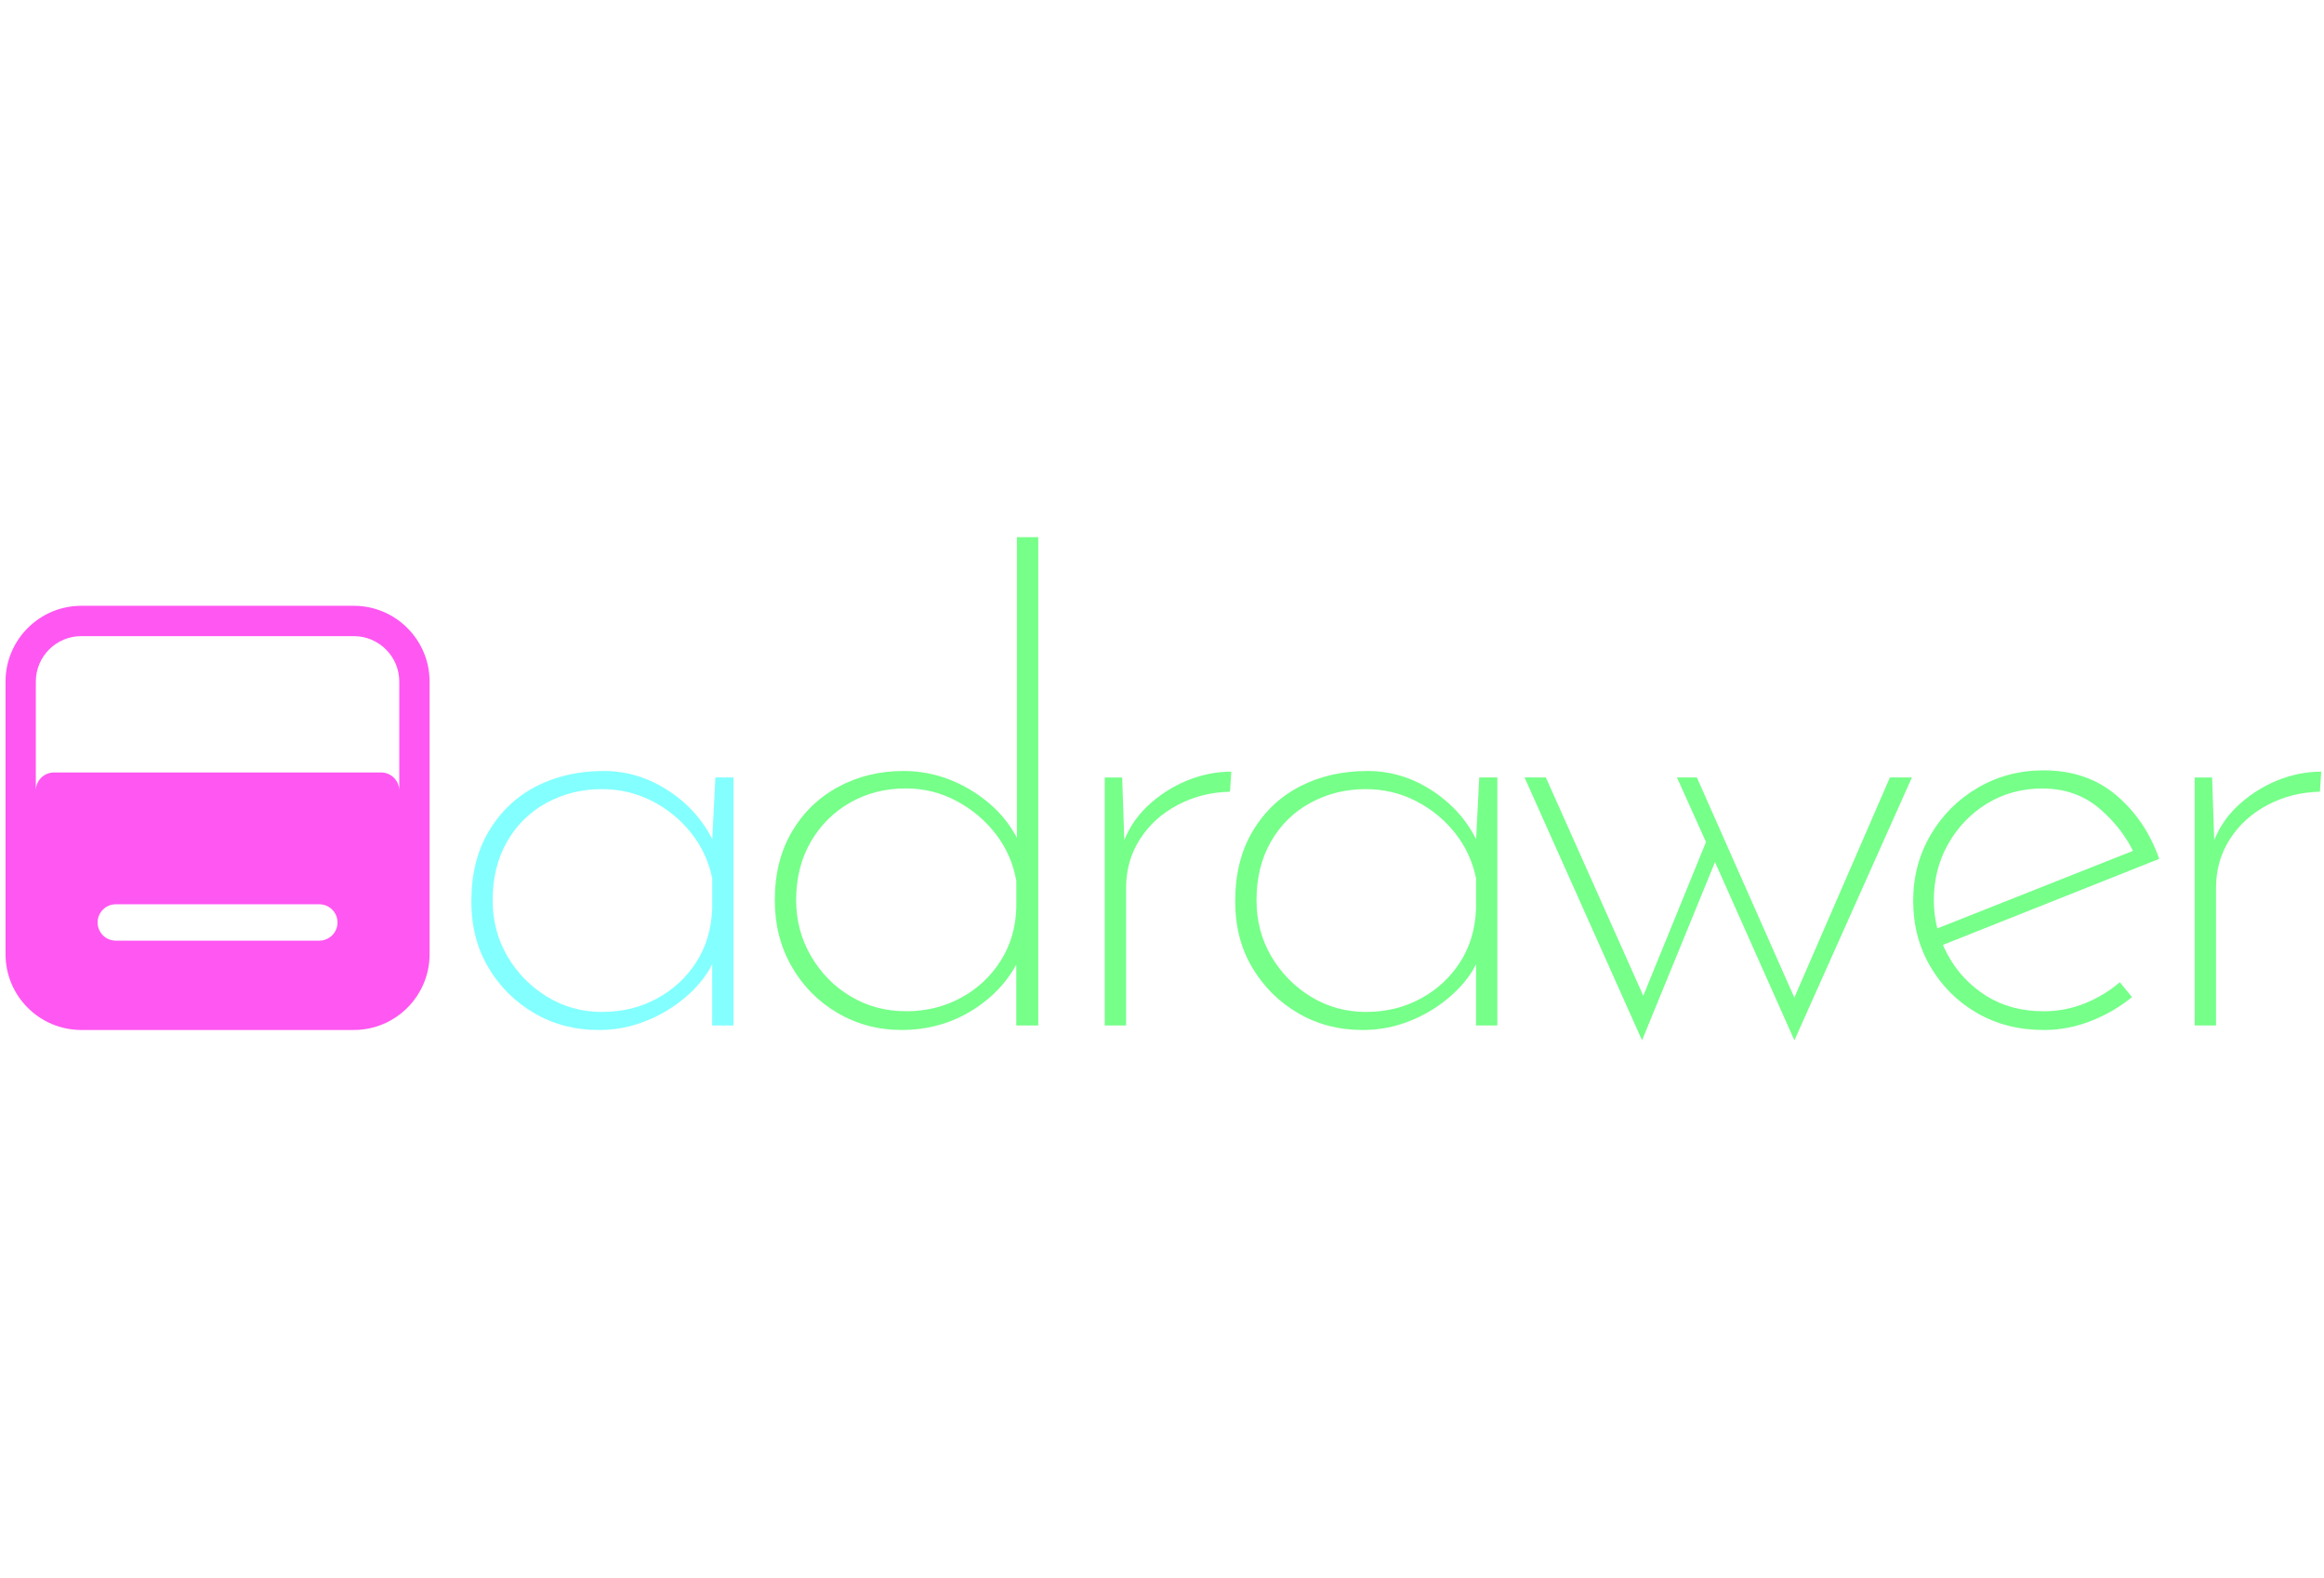
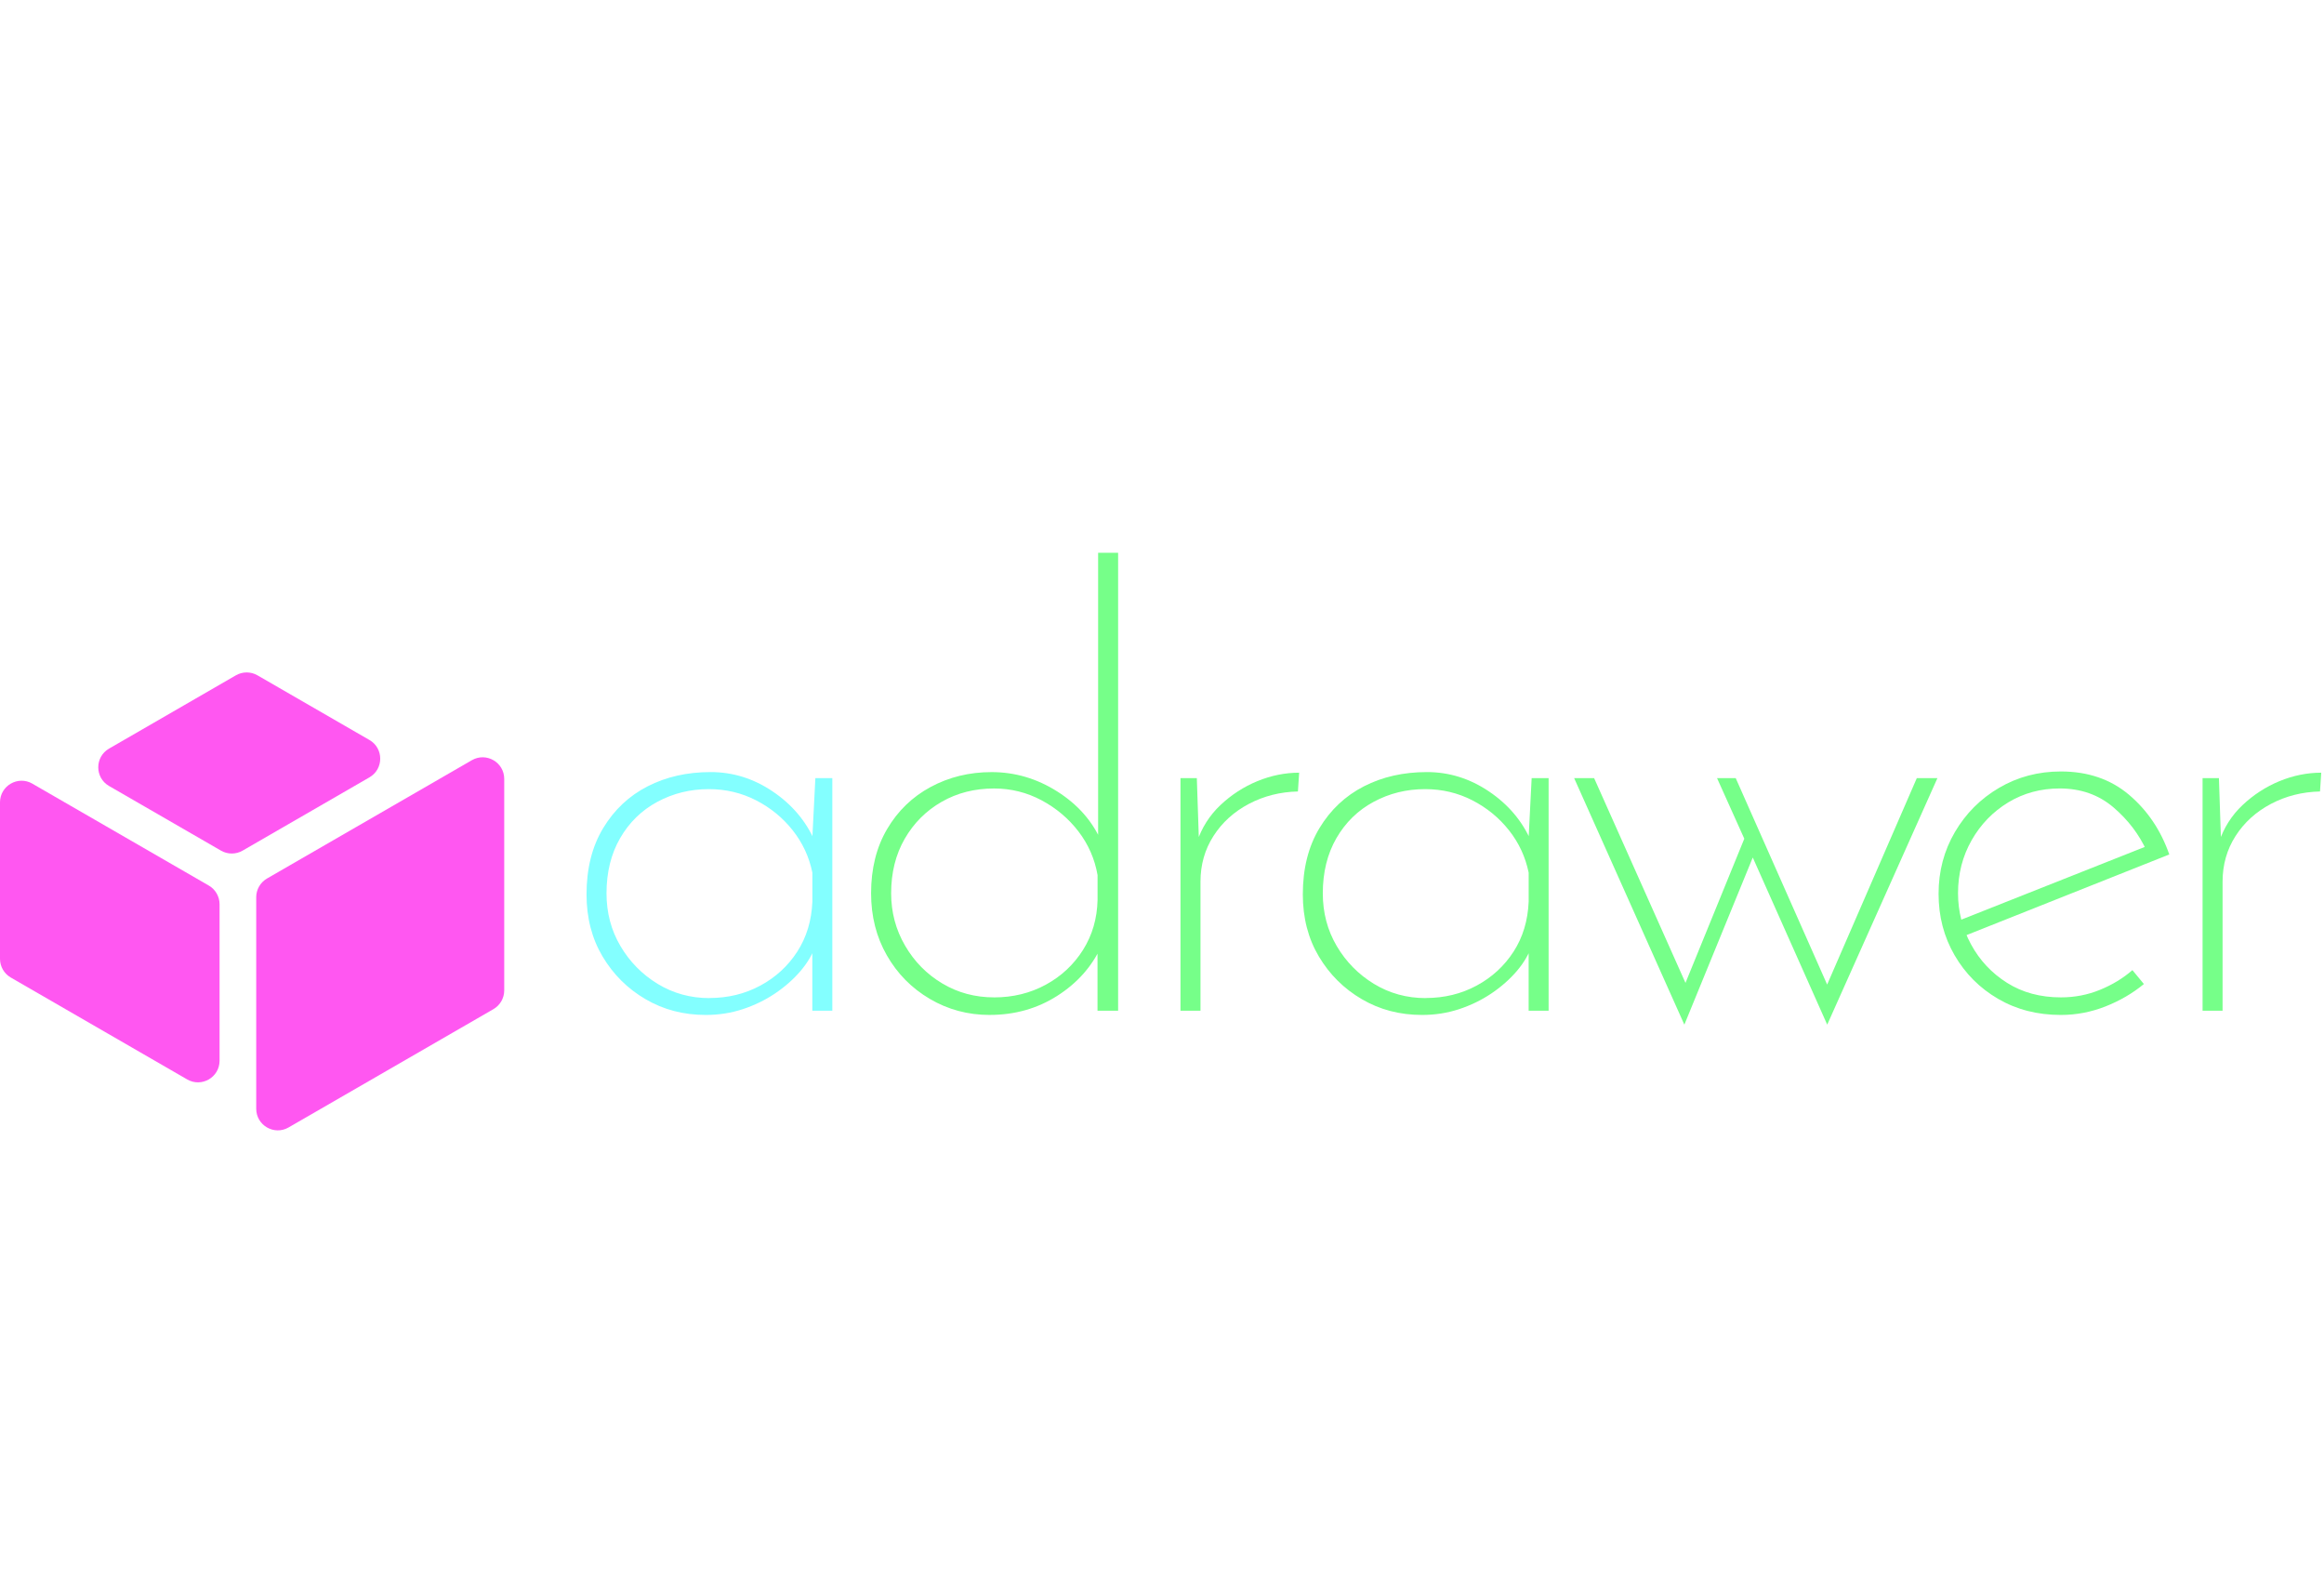
<svg xmlns="http://www.w3.org/2000/svg" id="Capa_3" version="1.1" viewBox="0 0 840 570">
  <defs>
    <style>
      .st0 {
        fill: #ff57f1;
      }

      .st1 {
        fill: #76ff89;
      }

      .st2 {
        fill: #83ffff;
      }
    </style>
  </defs>
  <g>
-     <path class="st2" d="M216.34,372.17c-8.56,0-16.3-2.02-23.22-6.07-6.93-4.04-12.45-9.53-16.57-16.45-4.12-6.92-6.18-14.89-6.18-23.92,0-9.96,2.13-18.47,6.42-25.56,4.27-7.08,10-12.45,17.15-16.1s15.24-5.48,24.27-5.48c8.56,0,16.53,2.49,23.92,7.47,7.39,4.98,12.8,11.36,16.22,19.14l-1.17,3.26,1.4-27.54h6.54v89.62h-7.71v-29.17l1.4,3.73c-1.25,3.58-3.23,6.96-5.95,10.15-2.72,3.19-5.99,6.07-9.8,8.64-3.81,2.56-7.98,4.59-12.49,6.07-4.51,1.48-9.26,2.22-14.23,2.22h0ZM217.74,365.64c7.16,0,13.69-1.59,19.61-4.78,5.91-3.18,10.66-7.55,14.24-13.07,3.57-5.52,5.52-11.94,5.83-19.26v-11.2c-1.25-6.07-3.77-11.51-7.59-16.33s-8.52-8.67-14.12-11.55c-5.6-2.87-11.67-4.31-18.2-4.31-7.16,0-13.77,1.63-19.84,4.9-6.07,3.26-10.85,7.94-14.35,14s-5.25,13.15-5.25,21.24c0,7.47,1.78,14.24,5.36,20.31,3.57,6.07,8.36,10.93,14.35,14.59,5.99,3.65,12.64,5.48,19.96,5.48v-.02Z" />
-     <path class="st1" d="M325.8,372.17c-8.41,0-16.1-2.06-23.11-6.18s-12.53-9.72-16.57-16.8c-4.05-7.08-6.07-15.05-6.07-23.92,0-9.49,2.06-17.73,6.18-24.74,4.12-7,9.72-12.41,16.8-16.22,7.08-3.81,14.89-5.72,23.46-5.72,9.02,0,17.46,2.49,25.32,7.47,7.86,4.98,13.5,11.36,16.92,19.14l-1.17,3.96v-115.06h7.71v176.44h-7.94v-29.17l1.4,4.43c-3.58,7.78-9.22,14.12-16.92,19.02s-16.37,7.35-26.02,7.35h0ZM327.43,365.41c7.32,0,13.96-1.63,19.96-4.9,5.99-3.26,10.77-7.74,14.35-13.42,3.57-5.68,5.44-12.1,5.6-19.26v-9.57c-1.09-6.22-3.54-11.82-7.35-16.8-3.81-4.97-8.56-8.99-14.23-12.02-5.68-3.03-11.79-4.55-18.32-4.55-7.47,0-14.2,1.71-20.19,5.13-5.99,3.42-10.74,8.17-14.24,14.23s-5.25,13.07-5.25,21.01c0,7.32,1.78,14.04,5.36,20.19,3.57,6.15,8.36,11.01,14.35,14.58,5.99,3.58,12.64,5.36,19.96,5.36v.02Z" />
-     <path class="st1" d="M405.61,280.92l.93,27.77-.93-3.03c1.87-5.6,4.9-10.39,9.1-14.35,4.2-3.96,8.95-7.04,14.24-9.22,5.29-2.17,10.66-3.26,16.1-3.26l-.47,7.24c-6.85.16-13.15,1.75-18.9,4.78s-10.31,7.16-13.65,12.37c-3.35,5.21-5.01,11.09-5.01,17.62v49.71h-7.71v-89.62h6.3,0Z" />
-     <path class="st1" d="M492.43,372.17c-8.56,0-16.3-2.02-23.22-6.07-6.93-4.04-12.45-9.53-16.57-16.45-4.12-6.92-6.18-14.89-6.18-23.92,0-9.96,2.13-18.47,6.42-25.56,4.27-7.08,10-12.45,17.15-16.1s15.24-5.48,24.27-5.48c8.56,0,16.53,2.49,23.92,7.47,7.39,4.98,12.8,11.36,16.22,19.14l-1.17,3.26,1.4-27.54h6.54v89.62h-7.7v-29.17l1.4,3.73c-1.25,3.58-3.23,6.96-5.95,10.15-2.72,3.19-5.99,6.07-9.8,8.64-3.81,2.56-7.98,4.59-12.49,6.07-4.51,1.48-9.26,2.22-14.24,2.22h0ZM493.83,365.64c7.16,0,13.69-1.59,19.61-4.78,5.91-3.18,10.66-7.55,14.24-13.07,3.57-5.52,5.52-11.94,5.83-19.26v-11.2c-1.25-6.07-3.77-11.51-7.59-16.33s-8.52-8.67-14.12-11.55c-5.6-2.87-11.67-4.31-18.2-4.31-7.16,0-13.77,1.63-19.84,4.9-6.07,3.26-10.85,7.94-14.35,14-3.5,6.07-5.25,13.15-5.25,21.24,0,7.47,1.78,14.24,5.36,20.31,3.57,6.07,8.36,10.93,14.35,14.59,5.99,3.65,12.64,5.48,19.96,5.48v-.02Z" />
-     <path class="st1" d="M613.32,280.92l36.18,81.68h-1.87l35.48-81.68h7.94l-42.47,94.99-28.7-64.41-26.37,64.41-42.47-94.99h7.7l36.88,82.62-2.8-.93,23.81-58.35-10.5-23.34h7.24-.02Z" />
-     <path class="st1" d="M738.65,372.17c-9.03,0-17.07-2.06-24.16-6.18-7.08-4.12-12.68-9.72-16.8-16.8-4.12-7.08-6.18-14.97-6.18-23.69s2.1-16.64,6.3-23.81c4.2-7.16,9.88-12.84,17.03-17.03,7.16-4.2,15.09-6.3,23.81-6.3,10.42,0,19.18,3,26.26,8.99,7.08,5.99,12.25,13.65,15.52,22.99l-79.82,31.74-2.33-5.83,75.38-29.87-1.87,2.8c-2.96-6.54-7.28-12.21-12.95-17.03-5.68-4.82-12.57-7.24-20.66-7.24-7.32,0-13.92,1.79-19.84,5.36-5.91,3.58-10.62,8.45-14.12,14.58-3.5,6.15-5.25,12.95-5.25,20.42,0,7,1.67,13.58,5.01,19.72s7.97,11.09,13.89,14.82c5.91,3.73,12.84,5.6,20.77,5.6,5.29,0,10.31-.97,15.05-2.91,4.74-1.94,8.91-4.47,12.49-7.59l4.43,5.36c-4.35,3.58-9.3,6.46-14.82,8.64-5.52,2.18-11.24,3.27-17.15,3.27h0Z" />
-     <path class="st1" d="M799.56,280.92l.93,27.77-.93-3.03c1.87-5.6,4.9-10.39,9.11-14.35s8.95-7.04,14.23-9.22c5.29-2.17,10.66-3.26,16.1-3.26l-.47,7.24c-6.85.16-13.15,1.75-18.9,4.78s-10.31,7.16-13.65,12.37c-3.35,5.21-5.01,11.09-5.01,17.62v49.71h-7.71v-89.62h6.3Z" />
+     <path class="st2" d="M255.11,366.74c-8.03,0-15.29-1.89-21.77-5.69-6.5-3.79-11.67-8.94-15.54-15.43-3.86-6.49-5.8-13.96-5.8-22.43,0-9.34,2-17.32,6.02-23.97,4-6.64,9.38-11.67,16.08-15.1s14.29-5.14,22.76-5.14c8.03,0,15.5,2.33,22.43,7s12,10.65,15.21,17.95l-1.1,3.06,1.31-25.83h6.13v84.04h-7.23v-27.35l1.31,3.5c-1.17,3.36-3.03,6.53-5.58,9.52s-5.62,5.69-9.19,8.1c-3.57,2.4-7.48,4.3-11.71,5.69-4.23,1.39-8.68,2.08-13.34,2.08h0ZM256.42,360.62c6.71,0,12.84-1.49,18.39-4.48,5.54-2.98,10-7.08,13.35-12.26,3.35-5.18,5.18-11.2,5.47-18.06v-10.5c-1.17-5.69-3.54-10.79-7.12-15.31s-7.99-8.13-13.24-10.83c-5.25-2.69-10.94-4.04-17.07-4.04-6.71,0-12.91,1.53-18.6,4.59-5.69,3.06-10.17,7.45-13.46,13.13-3.28,5.68-4.92,12.33-4.92,19.92,0,7,1.67,13.35,5.03,19.05,3.35,5.69,7.84,10.25,13.46,13.68,5.62,3.42,11.85,5.14,18.72,5.14v-.02h0Z" />
+     <path class="st1" d="M357.75,366.74c-7.89,0-15.1-1.93-21.67-5.8-6.57-3.86-11.75-9.11-15.54-15.75-3.8-6.64-5.69-14.11-5.69-22.43,0-8.9,1.93-16.63,5.8-23.2,3.86-6.56,9.11-11.64,15.75-15.21s13.96-5.36,22-5.36c8.46,0,16.37,2.33,23.74,7,7.37,4.67,12.66,10.65,15.87,17.95l-1.1,3.71v-107.9h7.23v165.45h-7.45v-27.35l1.31,4.15c-3.36,7.3-8.65,13.24-15.87,17.84s-15.35,6.89-24.4,6.89h0ZM359.28,360.4c6.86,0,13.09-1.53,18.72-4.59,5.62-3.06,10.1-7.26,13.46-12.58,3.35-5.33,5.1-11.35,5.25-18.06v-8.97c-1.02-5.83-3.32-11.08-6.89-15.75-3.57-4.66-8.03-8.43-13.34-11.27-5.33-2.84-11.06-4.27-17.18-4.27-7,0-13.32,1.6-18.93,4.81s-10.07,7.66-13.35,13.34c-3.28,5.68-4.92,12.26-4.92,19.7,0,6.86,1.67,13.17,5.03,18.93,3.35,5.77,7.84,10.32,13.46,13.67,5.62,3.36,11.85,5.03,18.72,5.03v.02h0Z" />
+     <path class="st1" d="M432.59,281.17l.87,26.04-.87-2.84c1.75-5.25,4.59-9.74,8.53-13.46s8.39-6.6,13.35-8.65c4.96-2.03,10-3.06,15.1-3.06l-.44,6.79c-6.42.15-12.33,1.64-17.72,4.48s-9.67,6.71-12.8,11.6c-3.14,4.89-4.7,10.4-4.7,16.52v46.61h-7.23v-84.04h5.91Z" />
+     <path class="st1" d="M514.01,366.74c-8.03,0-15.29-1.89-21.77-5.69-6.5-3.79-11.67-8.94-15.54-15.43-3.86-6.49-5.8-13.96-5.8-22.43,0-9.34,2-17.32,6.02-23.97,4-6.64,9.38-11.67,16.08-15.1s14.29-5.14,22.76-5.14c8.03,0,15.5,2.33,22.43,7,6.93,4.67,12,10.65,15.21,17.95l-1.1,3.06,1.31-25.83h6.13v84.04h-7.22v-27.35l1.31,3.5c-1.17,3.36-3.03,6.53-5.58,9.52-2.55,2.99-5.62,5.69-9.19,8.1-3.57,2.4-7.48,4.3-11.71,5.69-4.23,1.39-8.68,2.08-13.35,2.08h0ZM515.32,360.62c6.71,0,12.84-1.49,18.39-4.48,5.54-2.98,10-7.08,13.35-12.26,3.35-5.18,5.18-11.2,5.47-18.06v-10.5c-1.17-5.69-3.54-10.79-7.12-15.31s-7.99-8.13-13.24-10.83c-5.25-2.69-10.94-4.04-17.07-4.04-6.71,0-12.91,1.53-18.6,4.59-5.69,3.06-10.17,7.45-13.46,13.13-3.28,5.69-4.92,12.33-4.92,19.92,0,7,1.67,13.35,5.03,19.05,3.35,5.69,7.84,10.25,13.46,13.68,5.62,3.42,11.85,5.14,18.72,5.14v-.02h0Z" />
+     <path class="st1" d="M627.37,281.17l33.93,76.59h-1.75l33.27-76.59h7.45l-39.83,89.08-26.91-60.4-24.73,60.4-39.83-89.08h7.22l34.58,77.48-2.63-.87,22.33-54.72-9.85-21.89h6.79-.05Z" />
+     <path class="st1" d="M744.9,366.74c-8.47,0-16.01-1.93-22.66-5.8-6.64-3.86-11.89-9.11-15.75-15.75-3.86-6.64-5.8-14.04-5.8-22.22s1.97-15.6,5.91-22.33c3.94-6.71,9.26-12.04,15.97-15.97,6.71-3.94,14.15-5.91,22.33-5.91,9.77,0,17.99,2.81,24.63,8.43s11.49,12.8,14.55,21.56l-74.85,29.76-2.18-5.47,70.69-28.01-1.75,2.63c-2.78-6.13-6.83-11.45-12.14-15.97-5.33-4.52-11.79-6.79-19.37-6.79-6.86,0-13.05,1.68-18.6,5.03-5.54,3.36-9.96,7.92-13.24,13.67-3.28,5.77-4.92,12.14-4.92,19.15,0,6.56,1.57,12.73,4.7,18.49s7.47,10.4,13.03,13.9c5.54,3.5,12.04,5.25,19.48,5.25,4.96,0,9.67-.91,14.11-2.73s8.36-4.19,11.71-7.12l4.15,5.03c-4.08,3.36-8.72,6.06-13.9,8.1-5.18,2.04-10.54,3.07-16.08,3.07h0Z" />
+     <path class="st1" d="M802.02,281.17l.87,26.04-.87-2.84c1.75-5.25,4.59-9.74,8.54-13.46s8.39-6.6,13.34-8.65c4.96-2.03,10-3.06,15.1-3.06l-.44,6.79c-6.42.15-12.33,1.64-17.72,4.48s-9.67,6.71-12.8,11.6c-3.14,4.89-4.7,10.4-4.7,16.52v46.61h-7.23v-84.04h5.91Z" />
  </g>
-   <path class="st0" d="M29.37,372.17h98.53c15.09,0,27.37-12.28,27.37-27.37v-98.53c0-15.09-12.28-27.37-27.37-27.37H29.37c-15.09,0-27.37,12.28-27.37,27.37v98.53c0,15.09,12.28,27.37,27.37,27.37ZM115.42,339.89H41.85c-1.81,0-3.46-.73-4.65-1.92-1.18-1.19-1.92-2.84-1.92-4.65,0-3.62,2.95-6.57,6.57-6.57h73.57c3.63,0,6.57,2.95,6.57,6.57s-2.94,6.57-6.57,6.57ZM12.95,246.28c0-9.06,7.36-16.42,16.42-16.42h98.53c9.05,0,16.42,7.36,16.42,16.42v39.41c0-3.63-2.94-6.57-6.57-6.57H19.52c-3.63,0-6.57,2.94-6.57,6.57v-39.41Z" />
+   <path class="st0" d="M-314.63,372.17h98.53c15.09,0,27.37-12.28,27.37-27.37v-98.53c0-15.09-12.28-27.37-27.37-27.37h-98.53c-15.09,0-27.37,12.28-27.37,27.37v98.53c0,15.09,12.28,27.37,27.37,27.37ZM-228.58,339.89h-73.57c-1.81,0-3.46-.73-4.65-1.92-1.18-1.19-1.92-2.84-1.92-4.65,0-3.62,2.95-6.57,6.57-6.57h73.57c3.63,0,6.57,2.95,6.57,6.57s-2.94,6.57-6.57,6.57ZM-331.05,246.28c0-9.06,7.36-16.42,16.42-16.42h98.53c9.05,0,16.42,7.36,16.42,16.42v39.41c0-3.63-2.94-6.57-6.57-6.57h-118.23c-3.63,0-6.57,2.94-6.57,6.57,0,0,0-39.41,0-39.41Z" />
+   <g>
+     <path class="st0" d="M133.53,267.38c5.2,3,5.2,10.51,0,13.51h0l-45.85,26.48c-2.41,1.39-5.39,1.39-7.8,0l-40.46-23.36c-5.2-3-5.2-10.51,0-13.51l45.84-26.48c2.41-1.39,5.39-1.39,7.8,0l40.46,23.36Z" />
+     <path class="st0" d="M11.7,283.17l63.76,36.81c2.41,1.39,3.9,3.97,3.9,6.76v56.54c0,6.01-6.5,9.76-11.7,6.76L3.9,353.22c-2.41-1.39-3.9-3.97-3.9-6.76v-56.54c0-6.01,6.5-9.76,11.7-6.76Z" />
+     <path class="st0" d="M178.35,364.64l-74.04,42.75c-5.2,3-11.7-.75-11.7-6.76v-76.43c0-2.79,1.49-5.36,3.9-6.76l74.04-42.75c5.2-3,11.7.75,11.7,6.76v76.43c0,2.79-1.49,5.36-3.9,6.76Z" />
+   </g>
</svg>
